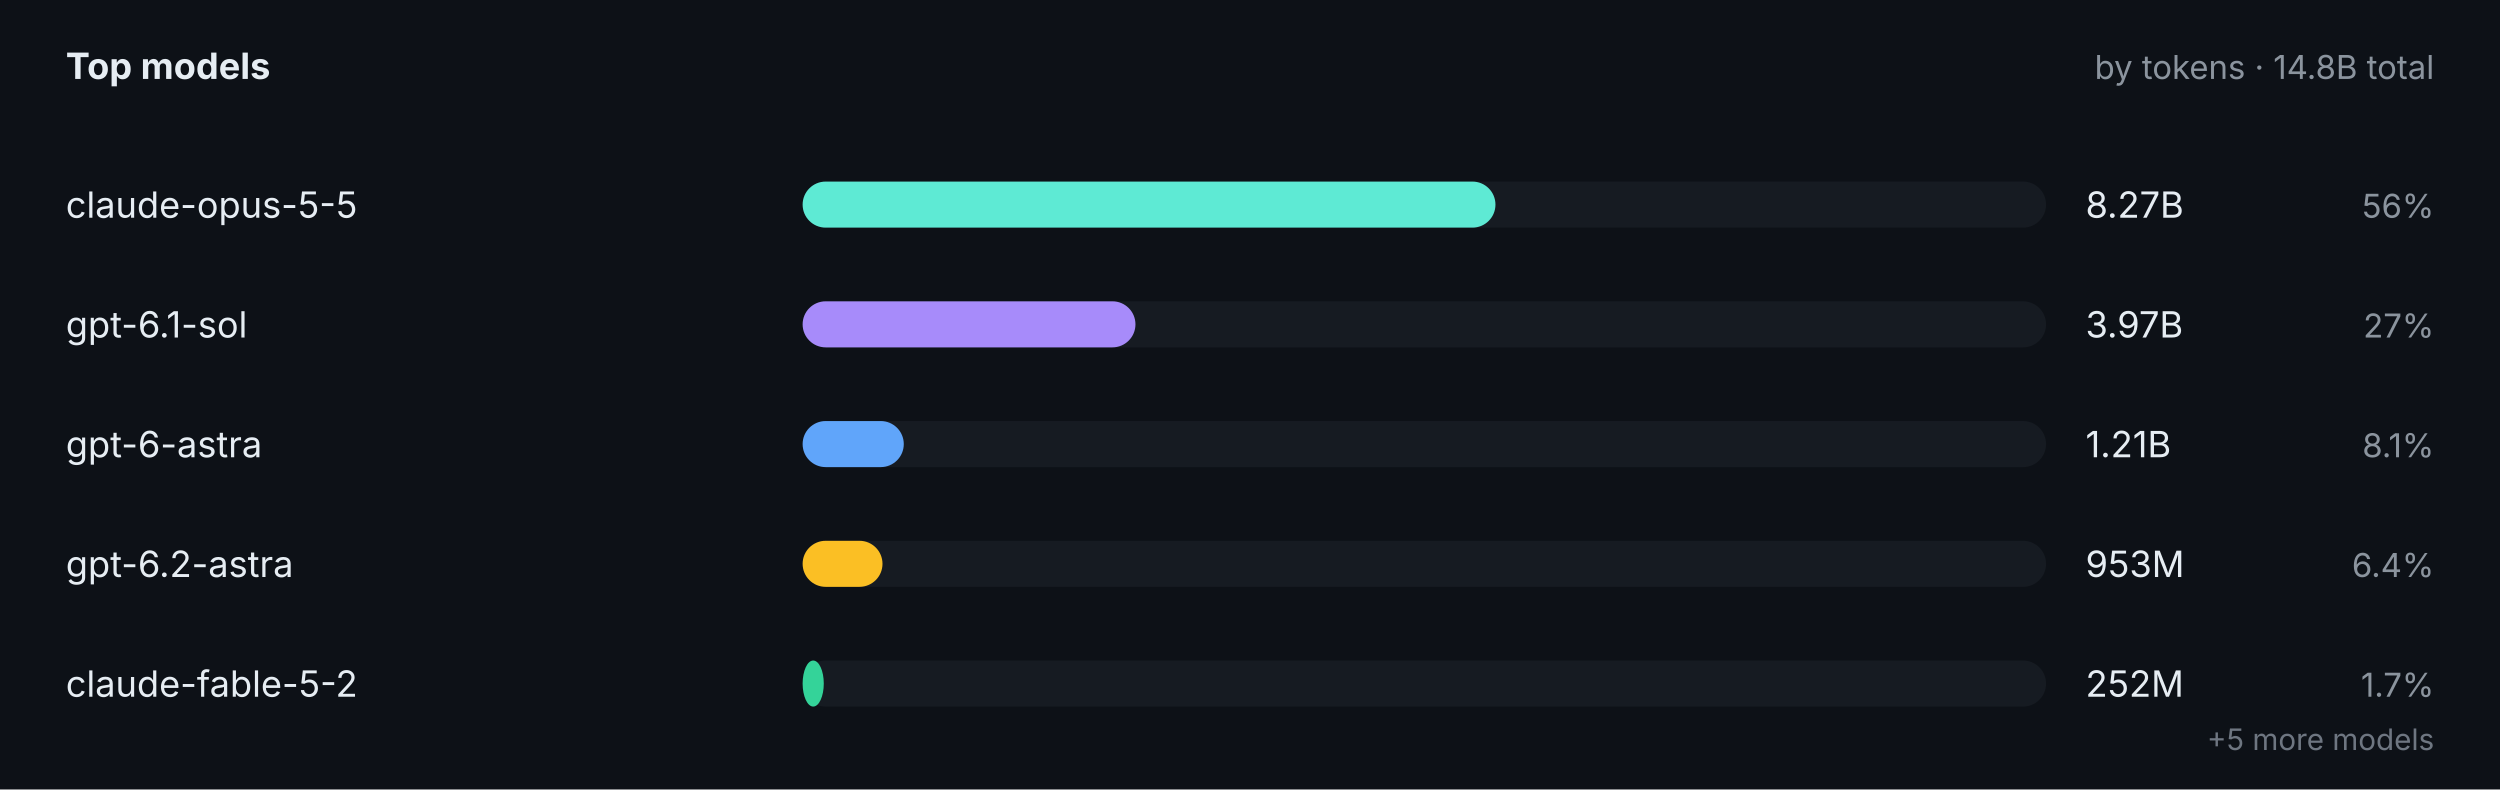
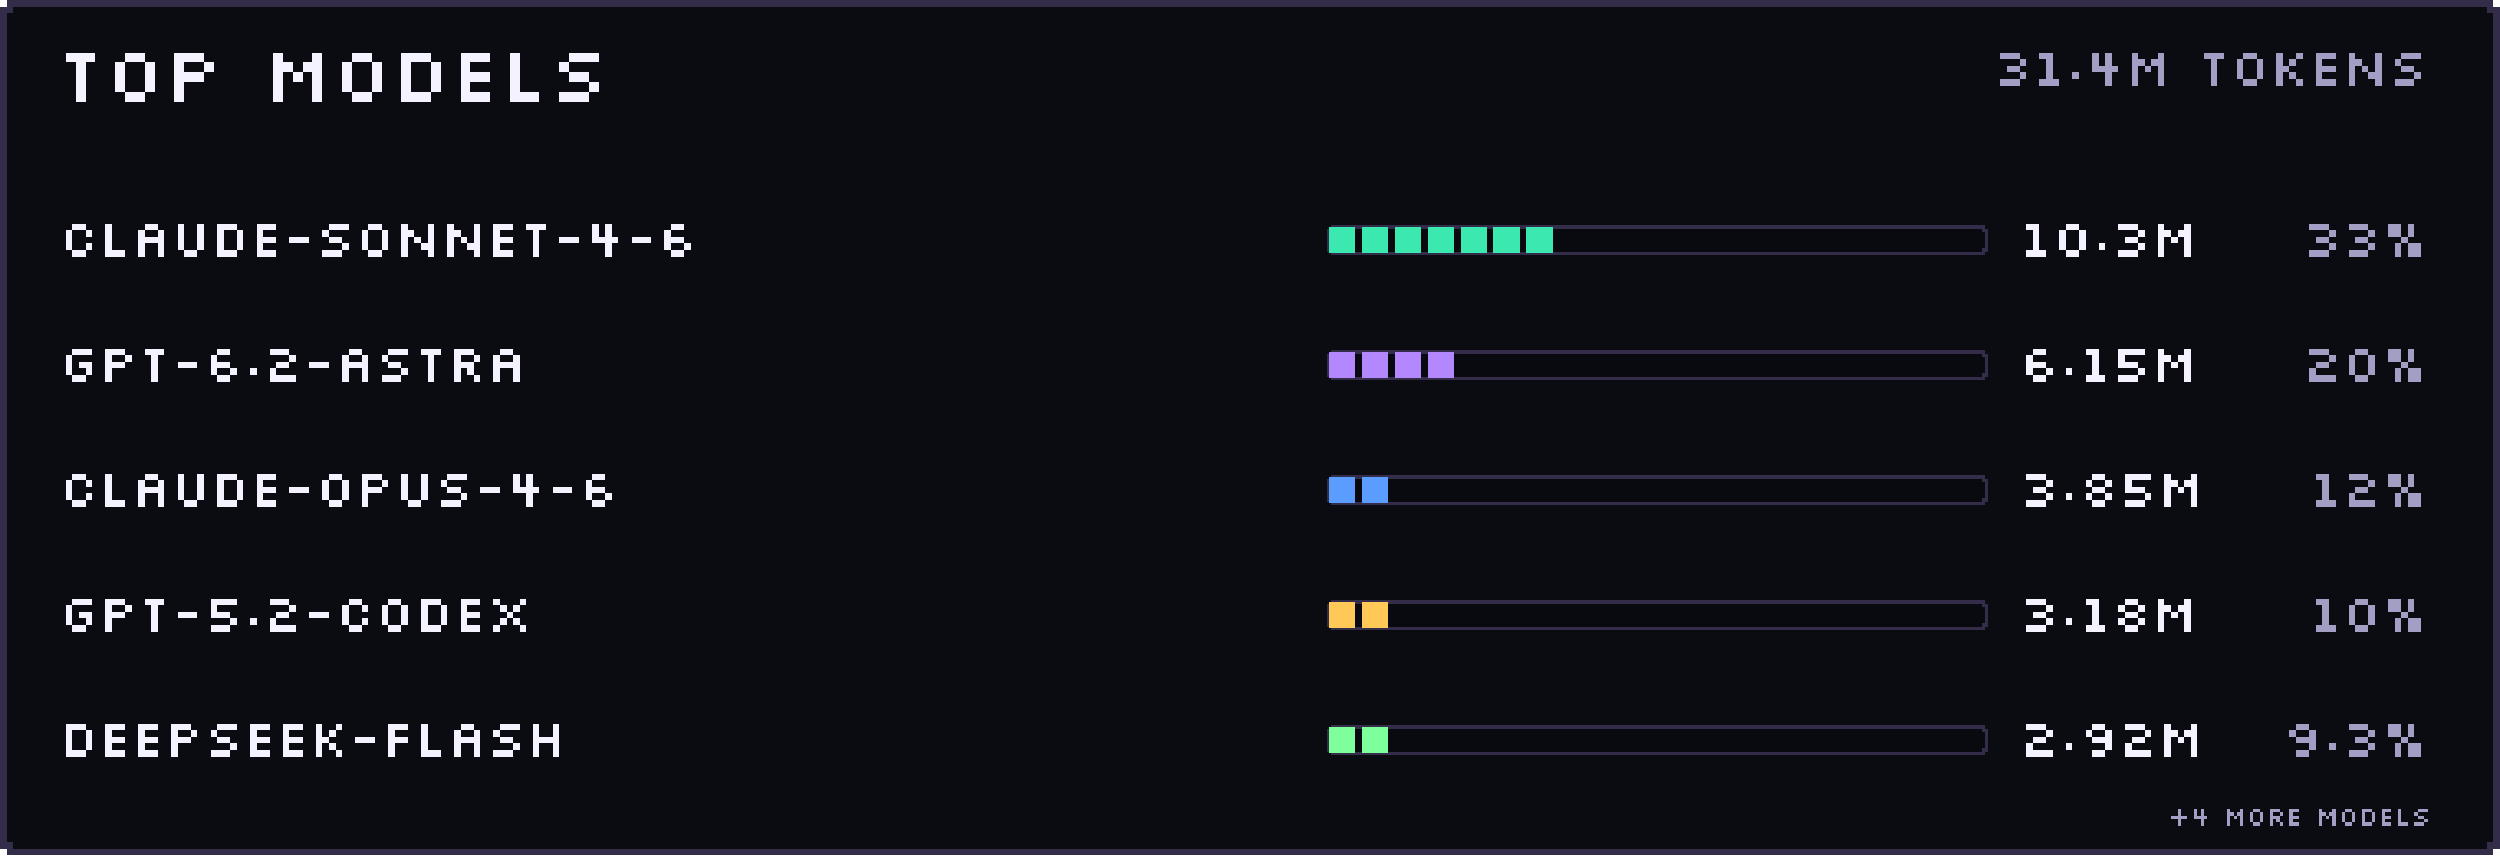
- <svg xmlns="http://www.w3.org/2000/svg" width="760" height="240" viewBox="0 0 760 240" role="img" aria-labelledby="ti-chart-title ti-chart-desc">
-   <rect class="ti-bg" width="760" height="240" fill="#0D1117" />
-   <g font-family="-apple-system,BlinkMacSystemFont,'Segoe UI',Ubuntu,'Helvetica Neue',sans-serif">
-     <text x="20" y="24" font-size="11" fill="#E6EDF3" font-weight="700" class="ti-text">Top models</text>
-     <text x="740" y="24" font-size="10" fill="#8B949E" text-anchor="end" class="ti-muted">by tokens · 14.8B total</text>
-     <text x="20" y="66.2" font-size="11" fill="#E6EDF3" class="ti-text">claude-opus-5-5</text>
-     <rect x="244" y="55.2" width="378" height="14" rx="7" fill="#161B22" class="ti-panel" />
-     <rect class="ti-m0" x="244" y="55.2" width="210.62" height="14" rx="7" fill="#5EEAD4" />
-     <text x="634" y="66.2" font-size="11" fill="#E6EDF3" class="ti-text">8.27B</text>
-     <text x="740" y="66.2" font-size="10" fill="#8B949E" text-anchor="end" class="ti-muted">56%</text>
-     <text x="20" y="102.6" font-size="11" fill="#E6EDF3" class="ti-text">gpt-6.1-sol</text>
-     <rect x="244" y="91.6" width="378" height="14" rx="7" fill="#161B22" class="ti-panel" />
-     <rect class="ti-m1" x="244" y="91.6" width="101.18" height="14" rx="7" fill="#A78BFA" />
-     <text x="634" y="102.6" font-size="11" fill="#E6EDF3" class="ti-text">3.97B</text>
-     <text x="740" y="102.6" font-size="10" fill="#8B949E" text-anchor="end" class="ti-muted">27%</text>
-     <text x="20" y="139" font-size="11" fill="#E6EDF3" class="ti-text">gpt-6-astra</text>
-     <rect x="244" y="128" width="378" height="14" rx="7" fill="#161B22" class="ti-panel" />
-     <rect class="ti-m2" x="244" y="128" width="30.75" height="14" rx="7" fill="#60A5FA" />
-     <text x="634" y="139" font-size="11" fill="#E6EDF3" class="ti-text">1.21B</text>
-     <text x="740" y="139" font-size="10" fill="#8B949E" text-anchor="end" class="ti-muted">8.1%</text>
-     <text x="20" y="175.4" font-size="11" fill="#E6EDF3" class="ti-text">gpt-6.2-astra</text>
-     <rect x="244" y="164.4" width="378" height="14" rx="7" fill="#161B22" class="ti-panel" />
-     <rect class="ti-m3" x="244" y="164.4" width="24.28" height="14" rx="7" fill="#FBBF24" />
-     <text x="634" y="175.4" font-size="11" fill="#E6EDF3" class="ti-text">953M</text>
-     <text x="740" y="175.4" font-size="10" fill="#8B949E" text-anchor="end" class="ti-muted">6.4%</text>
-     <text x="20" y="211.8" font-size="11" fill="#E6EDF3" class="ti-text">claude-fable-5-2</text>
-     <rect x="244" y="200.8" width="378" height="14" rx="7" fill="#161B22" class="ti-panel" />
-     <rect class="ti-m4" x="244" y="200.8" width="6.43" height="14" rx="7" fill="#34D399" />
-     <text x="634" y="211.8" font-size="11" fill="#E6EDF3" class="ti-text">252M</text>
-     <text x="740" y="211.8" font-size="10" fill="#8B949E" text-anchor="end" class="ti-muted">1.7%</text>
-     <text x="740" y="228" font-size="9" fill="#6E7681" text-anchor="end" class="ti-muted">+5 more models</text>
+ <svg xmlns="http://www.w3.org/2000/svg" width="760" height="260" viewBox="0 0 760 260" role="img" aria-labelledby="ti-chart-title ti-chart-desc">
+   <g shape-rendering="crispEdges">
+     <path d="M2 0h756v2h2v256h-2v2h-756v-2h-2v-256h2z" fill="#0b0b12" />
+     <path d="M3 1h754v2h2v254h-2v2h-754v-2h-2v-254h2z" fill="none" stroke="#332d4a" stroke-width="2" shape-rendering="crispEdges" />
+     <path d="M20 16h9v3h-9zM23 19h3v3h-3zM23 22h3v3h-3zM23 25h3v3h-3zM23 28h3v3h-3zM38 16h6v3h-6zM35 19h3v3h-3zM44 19h3v3h-3zM35 22h3v3h-3zM44 22h3v3h-3zM35 25h3v3h-3zM44 25h3v3h-3zM38 28h6v3h-6zM53 16h9v3h-9zM53 19h3v3h-3zM62 19h3v3h-3zM53 22h9v3h-9zM53 25h3v3h-3zM53 28h3v3h-3zM83 16h3v3h-3zM95 16h3v3h-3zM83 19h6v3h-6zM92 19h6v3h-6zM83 22h3v3h-3zM89 22h3v3h-3zM95 22h3v3h-3zM83 25h3v3h-3zM95 25h3v3h-3zM83 28h3v3h-3zM95 28h3v3h-3zM107 16h6v3h-6zM104 19h3v3h-3zM113 19h3v3h-3zM104 22h3v3h-3zM113 22h3v3h-3zM104 25h3v3h-3zM113 25h3v3h-3zM107 28h6v3h-6zM122 16h9v3h-9zM122 19h3v3h-3zM131 19h3v3h-3zM122 22h3v3h-3zM131 22h3v3h-3zM122 25h3v3h-3zM131 25h3v3h-3zM122 28h9v3h-9zM140 16h9v3h-9zM140 19h3v3h-3zM140 22h9v3h-9zM140 25h3v3h-3zM140 28h9v3h-9zM155 16h3v3h-3zM155 19h3v3h-3zM155 22h3v3h-3zM155 25h3v3h-3zM155 28h9v3h-9zM173 16h9v3h-9zM170 19h3v3h-3zM173 22h6v3h-6zM179 25h3v3h-3zM170 28h9v3h-9z" fill="#f4f2ff" shape-rendering="crispEdges" />
+     <path d="M608 16h6v2h-6zM614 18h2v2h-2zM610 20h4v2h-4zM614 22h2v2h-2zM608 24h6v2h-6zM620 16h4v2h-4zM622 18h2v2h-2zM622 20h2v2h-2zM622 22h2v2h-2zM620 24h6v2h-6zM630 22h2v2h-2zM636 16h2v2h-2zM640 16h2v2h-2zM636 18h2v2h-2zM640 18h2v2h-2zM636 20h8v2h-8zM640 22h2v2h-2zM640 24h2v2h-2zM648 16h2v2h-2zM656 16h2v2h-2zM648 18h4v2h-4zM654 18h4v2h-4zM648 20h2v2h-2zM652 20h2v2h-2zM656 20h2v2h-2zM648 22h2v2h-2zM656 22h2v2h-2zM648 24h2v2h-2zM656 24h2v2h-2zM670 16h6v2h-6zM672 18h2v2h-2zM672 20h2v2h-2zM672 22h2v2h-2zM672 24h2v2h-2zM682 16h4v2h-4zM680 18h2v2h-2zM686 18h2v2h-2zM680 20h2v2h-2zM686 20h2v2h-2zM680 22h2v2h-2zM686 22h2v2h-2zM682 24h4v2h-4zM692 16h2v2h-2zM698 16h2v2h-2zM692 18h2v2h-2zM696 18h2v2h-2zM692 20h4v2h-4zM692 22h2v2h-2zM696 22h2v2h-2zM692 24h2v2h-2zM698 24h2v2h-2zM704 16h6v2h-6zM704 18h2v2h-2zM704 20h6v2h-6zM704 22h2v2h-2zM704 24h6v2h-6zM714 16h2v2h-2zM722 16h2v2h-2zM714 18h4v2h-4zM722 18h2v2h-2zM714 20h2v2h-2zM718 20h2v2h-2zM722 20h2v2h-2zM714 22h2v2h-2zM720 22h4v2h-4zM714 24h2v2h-2zM722 24h2v2h-2zM730 16h6v2h-6zM728 18h2v2h-2zM730 20h4v2h-4zM734 22h2v2h-2zM728 24h6v2h-6z" fill="#a39fc4" shape-rendering="crispEdges" />
+     <path d="M662 246h1v1h-1zM662 247h1v1h-1zM660 248h5v1h-5zM662 249h1v1h-1zM662 250h1v1h-1zM667 246h1v1h-1zM669 246h1v1h-1zM667 247h1v1h-1zM669 247h1v1h-1zM667 248h4v1h-4zM669 249h1v1h-1zM669 250h1v1h-1zM677 246h1v1h-1zM681 246h1v1h-1zM677 247h2v1h-2zM680 247h2v1h-2zM677 248h1v1h-1zM679 248h1v1h-1zM681 248h1v1h-1zM677 249h1v1h-1zM681 249h1v1h-1zM677 250h1v1h-1zM681 250h1v1h-1zM685 246h2v1h-2zM684 247h1v1h-1zM687 247h1v1h-1zM684 248h1v1h-1zM687 248h1v1h-1zM684 249h1v1h-1zM687 249h1v1h-1zM685 250h2v1h-2zM690 246h3v1h-3zM690 247h1v1h-1zM693 247h1v1h-1zM690 248h3v1h-3zM690 249h1v1h-1zM692 249h1v1h-1zM690 250h1v1h-1zM693 250h1v1h-1zM696 246h3v1h-3zM696 247h1v1h-1zM696 248h3v1h-3zM696 249h1v1h-1zM696 250h3v1h-3zM705 246h1v1h-1zM709 246h1v1h-1zM705 247h2v1h-2zM708 247h2v1h-2zM705 248h1v1h-1zM707 248h1v1h-1zM709 248h1v1h-1zM705 249h1v1h-1zM709 249h1v1h-1zM705 250h1v1h-1zM709 250h1v1h-1zM713 246h2v1h-2zM712 247h1v1h-1zM715 247h1v1h-1zM712 248h1v1h-1zM715 248h1v1h-1zM712 249h1v1h-1zM715 249h1v1h-1zM713 250h2v1h-2zM718 246h3v1h-3zM718 247h1v1h-1zM721 247h1v1h-1zM718 248h1v1h-1zM721 248h1v1h-1zM718 249h1v1h-1zM721 249h1v1h-1zM718 250h3v1h-3zM724 246h3v1h-3zM724 247h1v1h-1zM724 248h3v1h-3zM724 249h1v1h-1zM724 250h3v1h-3zM729 246h1v1h-1zM729 247h1v1h-1zM729 248h1v1h-1zM729 249h1v1h-1zM729 250h3v1h-3zM735 246h3v1h-3zM734 247h1v1h-1zM735 248h2v1h-2zM737 249h1v1h-1zM734 250h3v1h-3z" fill="#a39fc4" shape-rendering="crispEdges" />
+     <path d="M22 68h4v2h-4zM20 70h2v2h-2zM26 70h2v2h-2zM20 72h2v2h-2zM20 74h2v2h-2zM26 74h2v2h-2zM22 76h4v2h-4zM32 68h2v2h-2zM32 70h2v2h-2zM32 72h2v2h-2zM32 74h2v2h-2zM32 76h6v2h-6zM44 68h4v2h-4zM42 70h2v2h-2zM48 70h2v2h-2zM42 72h8v2h-8zM42 74h2v2h-2zM48 74h2v2h-2zM42 76h2v2h-2zM48 76h2v2h-2zM54 68h2v2h-2zM60 68h2v2h-2zM54 70h2v2h-2zM60 70h2v2h-2zM54 72h2v2h-2zM60 72h2v2h-2zM54 74h2v2h-2zM60 74h2v2h-2zM56 76h4v2h-4zM66 68h6v2h-6zM66 70h2v2h-2zM72 70h2v2h-2zM66 72h2v2h-2zM72 72h2v2h-2zM66 74h2v2h-2zM72 74h2v2h-2zM66 76h6v2h-6zM78 68h6v2h-6zM78 70h2v2h-2zM78 72h6v2h-6zM78 74h2v2h-2zM78 76h6v2h-6zM88 72h6v2h-6zM100 68h6v2h-6zM98 70h2v2h-2zM100 72h4v2h-4zM104 74h2v2h-2zM98 76h6v2h-6zM112 68h4v2h-4zM110 70h2v2h-2zM116 70h2v2h-2zM110 72h2v2h-2zM116 72h2v2h-2zM110 74h2v2h-2zM116 74h2v2h-2zM112 76h4v2h-4zM122 68h2v2h-2zM130 68h2v2h-2zM122 70h4v2h-4zM130 70h2v2h-2zM122 72h2v2h-2zM126 72h2v2h-2zM130 72h2v2h-2zM122 74h2v2h-2zM128 74h4v2h-4zM122 76h2v2h-2zM130 76h2v2h-2zM136 68h2v2h-2zM144 68h2v2h-2zM136 70h4v2h-4zM144 70h2v2h-2zM136 72h2v2h-2zM140 72h2v2h-2zM144 72h2v2h-2zM136 74h2v2h-2zM142 74h4v2h-4zM136 76h2v2h-2zM144 76h2v2h-2zM150 68h6v2h-6zM150 70h2v2h-2zM150 72h6v2h-6zM150 74h2v2h-2zM150 76h6v2h-6zM160 68h6v2h-6zM162 70h2v2h-2zM162 72h2v2h-2zM162 74h2v2h-2zM162 76h2v2h-2zM170 72h6v2h-6zM180 68h2v2h-2zM184 68h2v2h-2zM180 70h2v2h-2zM184 70h2v2h-2zM180 72h8v2h-8zM184 74h2v2h-2zM184 76h2v2h-2zM192 72h6v2h-6zM204 68h4v2h-4zM202 70h2v2h-2zM202 72h6v2h-6zM202 74h2v2h-2zM208 74h2v2h-2zM204 76h4v2h-4z" fill="#f4f2ff" shape-rendering="crispEdges" />
+     <path d="M405 69h198v1h1v6h-1v1h-198v-1h-1v-6h1z" fill="#090910" />
+     <path d="M405 69h198v1h1v6h-1v1h-198v-1h-1v-6h1z" fill="none" stroke="#332d4a" stroke-width="1" shape-rendering="crispEdges" />
+     <rect x="404" y="69" width="8" height="8" fill="#3be8b0" />
+     <rect x="414" y="69" width="8" height="8" fill="#3be8b0" />
+     <rect x="424" y="69" width="8" height="8" fill="#3be8b0" />
+     <rect x="434" y="69" width="8" height="8" fill="#3be8b0" />
+     <rect x="444" y="69" width="8" height="8" fill="#3be8b0" />
+     <rect x="454" y="69" width="8" height="8" fill="#3be8b0" />
+     <rect x="464" y="69" width="8" height="8" fill="#3be8b0" />
+     <path d="M616 68h4v2h-4zM618 70h2v2h-2zM618 72h2v2h-2zM618 74h2v2h-2zM616 76h6v2h-6zM628 68h4v2h-4zM626 70h2v2h-2zM632 70h2v2h-2zM626 72h2v2h-2zM632 72h2v2h-2zM626 74h2v2h-2zM632 74h2v2h-2zM628 76h4v2h-4zM638 74h2v2h-2zM644 68h6v2h-6zM650 70h2v2h-2zM646 72h4v2h-4zM650 74h2v2h-2zM644 76h6v2h-6zM656 68h2v2h-2zM664 68h2v2h-2zM656 70h4v2h-4zM662 70h4v2h-4zM656 72h2v2h-2zM660 72h2v2h-2zM664 72h2v2h-2zM656 74h2v2h-2zM664 74h2v2h-2zM656 76h2v2h-2zM664 76h2v2h-2z" fill="#f4f2ff" shape-rendering="crispEdges" />
+     <path d="M702 68h6v2h-6zM708 70h2v2h-2zM704 72h4v2h-4zM708 74h2v2h-2zM702 76h6v2h-6zM714 68h6v2h-6zM720 70h2v2h-2zM716 72h4v2h-4zM720 74h2v2h-2zM714 76h6v2h-6zM726 68h4v2h-4zM732 68h2v2h-2zM726 70h4v2h-4zM732 70h2v2h-2zM730 72h2v2h-2zM728 74h2v2h-2zM732 74h4v2h-4zM728 76h2v2h-2zM732 76h4v2h-4z" fill="#a39fc4" shape-rendering="crispEdges" />
+     <path d="M22 106h6v2h-6zM20 108h2v2h-2zM20 110h2v2h-2zM24 110h4v2h-4zM20 112h2v2h-2zM26 112h2v2h-2zM22 114h4v2h-4zM32 106h6v2h-6zM32 108h2v2h-2zM38 108h2v2h-2zM32 110h6v2h-6zM32 112h2v2h-2zM32 114h2v2h-2zM44 106h6v2h-6zM46 108h2v2h-2zM46 110h2v2h-2zM46 112h2v2h-2zM46 114h2v2h-2zM54 110h6v2h-6zM66 106h4v2h-4zM64 108h2v2h-2zM64 110h6v2h-6zM64 112h2v2h-2zM70 112h2v2h-2zM66 114h4v2h-4zM76 112h2v2h-2zM82 106h6v2h-6zM88 108h2v2h-2zM84 110h4v2h-4zM82 112h2v2h-2zM82 114h8v2h-8zM94 110h6v2h-6zM106 106h4v2h-4zM104 108h2v2h-2zM110 108h2v2h-2zM104 110h8v2h-8zM104 112h2v2h-2zM110 112h2v2h-2zM104 114h2v2h-2zM110 114h2v2h-2zM118 106h6v2h-6zM116 108h2v2h-2zM118 110h4v2h-4zM122 112h2v2h-2zM116 114h6v2h-6zM128 106h6v2h-6zM130 108h2v2h-2zM130 110h2v2h-2zM130 112h2v2h-2zM130 114h2v2h-2zM138 106h6v2h-6zM138 108h2v2h-2zM144 108h2v2h-2zM138 110h6v2h-6zM138 112h2v2h-2zM142 112h2v2h-2zM138 114h2v2h-2zM144 114h2v2h-2zM152 106h4v2h-4zM150 108h2v2h-2zM156 108h2v2h-2zM150 110h8v2h-8zM150 112h2v2h-2zM156 112h2v2h-2zM150 114h2v2h-2zM156 114h2v2h-2z" fill="#f4f2ff" shape-rendering="crispEdges" />
+     <path d="M405 107h198v1h1v6h-1v1h-198v-1h-1v-6h1z" fill="#090910" />
+     <path d="M405 107h198v1h1v6h-1v1h-198v-1h-1v-6h1z" fill="none" stroke="#332d4a" stroke-width="1" shape-rendering="crispEdges" />
+     <rect x="404" y="107" width="8" height="8" fill="#b388ff" />
+     <rect x="414" y="107" width="8" height="8" fill="#b388ff" />
+     <rect x="424" y="107" width="8" height="8" fill="#b388ff" />
+     <rect x="434" y="107" width="8" height="8" fill="#b388ff" />
+     <path d="M618 106h4v2h-4zM616 108h2v2h-2zM616 110h6v2h-6zM616 112h2v2h-2zM622 112h2v2h-2zM618 114h4v2h-4zM628 112h2v2h-2zM634 106h4v2h-4zM636 108h2v2h-2zM636 110h2v2h-2zM636 112h2v2h-2zM634 114h6v2h-6zM644 106h8v2h-8zM644 108h2v2h-2zM644 110h6v2h-6zM650 112h2v2h-2zM644 114h6v2h-6zM656 106h2v2h-2zM664 106h2v2h-2zM656 108h4v2h-4zM662 108h4v2h-4zM656 110h2v2h-2zM660 110h2v2h-2zM664 110h2v2h-2zM656 112h2v2h-2zM664 112h2v2h-2zM656 114h2v2h-2zM664 114h2v2h-2z" fill="#f4f2ff" shape-rendering="crispEdges" />
+     <path d="M702 106h6v2h-6zM708 108h2v2h-2zM704 110h4v2h-4zM702 112h2v2h-2zM702 114h8v2h-8zM716 106h4v2h-4zM714 108h2v2h-2zM720 108h2v2h-2zM714 110h2v2h-2zM720 110h2v2h-2zM714 112h2v2h-2zM720 112h2v2h-2zM716 114h4v2h-4zM726 106h4v2h-4zM732 106h2v2h-2zM726 108h4v2h-4zM732 108h2v2h-2zM730 110h2v2h-2zM728 112h2v2h-2zM732 112h4v2h-4zM728 114h2v2h-2zM732 114h4v2h-4z" fill="#a39fc4" shape-rendering="crispEdges" />
+     <path d="M22 144h4v2h-4zM20 146h2v2h-2zM26 146h2v2h-2zM20 148h2v2h-2zM20 150h2v2h-2zM26 150h2v2h-2zM22 152h4v2h-4zM32 144h2v2h-2zM32 146h2v2h-2zM32 148h2v2h-2zM32 150h2v2h-2zM32 152h6v2h-6zM44 144h4v2h-4zM42 146h2v2h-2zM48 146h2v2h-2zM42 148h8v2h-8zM42 150h2v2h-2zM48 150h2v2h-2zM42 152h2v2h-2zM48 152h2v2h-2zM54 144h2v2h-2zM60 144h2v2h-2zM54 146h2v2h-2zM60 146h2v2h-2zM54 148h2v2h-2zM60 148h2v2h-2zM54 150h2v2h-2zM60 150h2v2h-2zM56 152h4v2h-4zM66 144h6v2h-6zM66 146h2v2h-2zM72 146h2v2h-2zM66 148h2v2h-2zM72 148h2v2h-2zM66 150h2v2h-2zM72 150h2v2h-2zM66 152h6v2h-6zM78 144h6v2h-6zM78 146h2v2h-2zM78 148h6v2h-6zM78 150h2v2h-2zM78 152h6v2h-6zM88 148h6v2h-6zM100 144h4v2h-4zM98 146h2v2h-2zM104 146h2v2h-2zM98 148h2v2h-2zM104 148h2v2h-2zM98 150h2v2h-2zM104 150h2v2h-2zM100 152h4v2h-4zM110 144h6v2h-6zM110 146h2v2h-2zM116 146h2v2h-2zM110 148h6v2h-6zM110 150h2v2h-2zM110 152h2v2h-2zM122 144h2v2h-2zM128 144h2v2h-2zM122 146h2v2h-2zM128 146h2v2h-2zM122 148h2v2h-2zM128 148h2v2h-2zM122 150h2v2h-2zM128 150h2v2h-2zM124 152h4v2h-4zM136 144h6v2h-6zM134 146h2v2h-2zM136 148h4v2h-4zM140 150h2v2h-2zM134 152h6v2h-6zM146 148h6v2h-6zM156 144h2v2h-2zM160 144h2v2h-2zM156 146h2v2h-2zM160 146h2v2h-2zM156 148h8v2h-8zM160 150h2v2h-2zM160 152h2v2h-2zM168 148h6v2h-6zM180 144h4v2h-4zM178 146h2v2h-2zM178 148h6v2h-6zM178 150h2v2h-2zM184 150h2v2h-2zM180 152h4v2h-4z" fill="#f4f2ff" shape-rendering="crispEdges" />
+     <path d="M405 145h198v1h1v6h-1v1h-198v-1h-1v-6h1z" fill="#090910" />
+     <path d="M405 145h198v1h1v6h-1v1h-198v-1h-1v-6h1z" fill="none" stroke="#332d4a" stroke-width="1" shape-rendering="crispEdges" />
+     <rect x="404" y="145" width="8" height="8" fill="#5b9dff" />
+     <rect x="414" y="145" width="8" height="8" fill="#5b9dff" />
+     <path d="M616 144h6v2h-6zM622 146h2v2h-2zM618 148h4v2h-4zM622 150h2v2h-2zM616 152h6v2h-6zM628 150h2v2h-2zM636 144h4v2h-4zM634 146h2v2h-2zM640 146h2v2h-2zM636 148h4v2h-4zM634 150h2v2h-2zM640 150h2v2h-2zM636 152h4v2h-4zM646 144h8v2h-8zM646 146h2v2h-2zM646 148h6v2h-6zM652 150h2v2h-2zM646 152h6v2h-6zM658 144h2v2h-2zM666 144h2v2h-2zM658 146h4v2h-4zM664 146h4v2h-4zM658 148h2v2h-2zM662 148h2v2h-2zM666 148h2v2h-2zM658 150h2v2h-2zM666 150h2v2h-2zM658 152h2v2h-2zM666 152h2v2h-2z" fill="#f4f2ff" shape-rendering="crispEdges" />
+     <path d="M704 144h4v2h-4zM706 146h2v2h-2zM706 148h2v2h-2zM706 150h2v2h-2zM704 152h6v2h-6zM714 144h6v2h-6zM720 146h2v2h-2zM716 148h4v2h-4zM714 150h2v2h-2zM714 152h8v2h-8zM726 144h4v2h-4zM732 144h2v2h-2zM726 146h4v2h-4zM732 146h2v2h-2zM730 148h2v2h-2zM728 150h2v2h-2zM732 150h4v2h-4zM728 152h2v2h-2zM732 152h4v2h-4z" fill="#a39fc4" shape-rendering="crispEdges" />
+     <path d="M22 182h6v2h-6zM20 184h2v2h-2zM20 186h2v2h-2zM24 186h4v2h-4zM20 188h2v2h-2zM26 188h2v2h-2zM22 190h4v2h-4zM32 182h6v2h-6zM32 184h2v2h-2zM38 184h2v2h-2zM32 186h6v2h-6zM32 188h2v2h-2zM32 190h2v2h-2zM44 182h6v2h-6zM46 184h2v2h-2zM46 186h2v2h-2zM46 188h2v2h-2zM46 190h2v2h-2zM54 186h6v2h-6zM64 182h8v2h-8zM64 184h2v2h-2zM64 186h6v2h-6zM70 188h2v2h-2zM64 190h6v2h-6zM76 188h2v2h-2zM82 182h6v2h-6zM88 184h2v2h-2zM84 186h4v2h-4zM82 188h2v2h-2zM82 190h8v2h-8zM94 186h6v2h-6zM106 182h4v2h-4zM104 184h2v2h-2zM110 184h2v2h-2zM104 186h2v2h-2zM104 188h2v2h-2zM110 188h2v2h-2zM106 190h4v2h-4zM118 182h4v2h-4zM116 184h2v2h-2zM122 184h2v2h-2zM116 186h2v2h-2zM122 186h2v2h-2zM116 188h2v2h-2zM122 188h2v2h-2zM118 190h4v2h-4zM128 182h6v2h-6zM128 184h2v2h-2zM134 184h2v2h-2zM128 186h2v2h-2zM134 186h2v2h-2zM128 188h2v2h-2zM134 188h2v2h-2zM128 190h6v2h-6zM140 182h6v2h-6zM140 184h2v2h-2zM140 186h6v2h-6zM140 188h2v2h-2zM140 190h6v2h-6zM150 182h2v2h-2zM158 182h2v2h-2zM152 184h2v2h-2zM156 184h2v2h-2zM154 186h2v2h-2zM152 188h2v2h-2zM156 188h2v2h-2zM150 190h2v2h-2zM158 190h2v2h-2z" fill="#f4f2ff" shape-rendering="crispEdges" />
+     <path d="M405 183h198v1h1v6h-1v1h-198v-1h-1v-6h1z" fill="#090910" />
+     <path d="M405 183h198v1h1v6h-1v1h-198v-1h-1v-6h1z" fill="none" stroke="#332d4a" stroke-width="1" shape-rendering="crispEdges" />
+     <rect x="404" y="183" width="8" height="8" fill="#ffc857" />
+     <rect x="414" y="183" width="8" height="8" fill="#ffc857" />
+     <path d="M616 182h6v2h-6zM622 184h2v2h-2zM618 186h4v2h-4zM622 188h2v2h-2zM616 190h6v2h-6zM628 188h2v2h-2zM634 182h4v2h-4zM636 184h2v2h-2zM636 186h2v2h-2zM636 188h2v2h-2zM634 190h6v2h-6zM646 182h4v2h-4zM644 184h2v2h-2zM650 184h2v2h-2zM646 186h4v2h-4zM644 188h2v2h-2zM650 188h2v2h-2zM646 190h4v2h-4zM656 182h2v2h-2zM664 182h2v2h-2zM656 184h4v2h-4zM662 184h4v2h-4zM656 186h2v2h-2zM660 186h2v2h-2zM664 186h2v2h-2zM656 188h2v2h-2zM664 188h2v2h-2zM656 190h2v2h-2zM664 190h2v2h-2z" fill="#f4f2ff" shape-rendering="crispEdges" />
+     <path d="M704 182h4v2h-4zM706 184h2v2h-2zM706 186h2v2h-2zM706 188h2v2h-2zM704 190h6v2h-6zM716 182h4v2h-4zM714 184h2v2h-2zM720 184h2v2h-2zM714 186h2v2h-2zM720 186h2v2h-2zM714 188h2v2h-2zM720 188h2v2h-2zM716 190h4v2h-4zM726 182h4v2h-4zM732 182h2v2h-2zM726 184h4v2h-4zM732 184h2v2h-2zM730 186h2v2h-2zM728 188h2v2h-2zM732 188h4v2h-4zM728 190h2v2h-2zM732 190h4v2h-4z" fill="#a39fc4" shape-rendering="crispEdges" />
+     <path d="M20 220h6v2h-6zM20 222h2v2h-2zM26 222h2v2h-2zM20 224h2v2h-2zM26 224h2v2h-2zM20 226h2v2h-2zM26 226h2v2h-2zM20 228h6v2h-6zM32 220h6v2h-6zM32 222h2v2h-2zM32 224h6v2h-6zM32 226h2v2h-2zM32 228h6v2h-6zM42 220h6v2h-6zM42 222h2v2h-2zM42 224h6v2h-6zM42 226h2v2h-2zM42 228h6v2h-6zM52 220h6v2h-6zM52 222h2v2h-2zM58 222h2v2h-2zM52 224h6v2h-6zM52 226h2v2h-2zM52 228h2v2h-2zM66 220h6v2h-6zM64 222h2v2h-2zM66 224h4v2h-4zM70 226h2v2h-2zM64 228h6v2h-6zM76 220h6v2h-6zM76 222h2v2h-2zM76 224h6v2h-6zM76 226h2v2h-2zM76 228h6v2h-6zM86 220h6v2h-6zM86 222h2v2h-2zM86 224h6v2h-6zM86 226h2v2h-2zM86 228h6v2h-6zM96 220h2v2h-2zM102 220h2v2h-2zM96 222h2v2h-2zM100 222h2v2h-2zM96 224h4v2h-4zM96 226h2v2h-2zM100 226h2v2h-2zM96 228h2v2h-2zM102 228h2v2h-2zM108 224h6v2h-6zM118 220h6v2h-6zM118 222h2v2h-2zM118 224h6v2h-6zM118 226h2v2h-2zM118 228h2v2h-2zM128 220h2v2h-2zM128 222h2v2h-2zM128 224h2v2h-2zM128 226h2v2h-2zM128 228h6v2h-6zM140 220h4v2h-4zM138 222h2v2h-2zM144 222h2v2h-2zM138 224h8v2h-8zM138 226h2v2h-2zM144 226h2v2h-2zM138 228h2v2h-2zM144 228h2v2h-2zM152 220h6v2h-6zM150 222h2v2h-2zM152 224h4v2h-4zM156 226h2v2h-2zM150 228h6v2h-6zM162 220h2v2h-2zM168 220h2v2h-2zM162 222h2v2h-2zM168 222h2v2h-2zM162 224h8v2h-8zM162 226h2v2h-2zM168 226h2v2h-2zM162 228h2v2h-2zM168 228h2v2h-2z" fill="#f4f2ff" shape-rendering="crispEdges" />
+     <path d="M405 221h198v1h1v6h-1v1h-198v-1h-1v-6h1z" fill="#090910" />
+     <path d="M405 221h198v1h1v6h-1v1h-198v-1h-1v-6h1z" fill="none" stroke="#332d4a" stroke-width="1" shape-rendering="crispEdges" />
+     <rect x="404" y="221" width="8" height="8" fill="#7dff9b" />
+     <rect x="414" y="221" width="8" height="8" fill="#7dff9b" />
+     <path d="M616 220h6v2h-6zM622 222h2v2h-2zM618 224h4v2h-4zM616 226h2v2h-2zM616 228h8v2h-8zM628 226h2v2h-2zM636 220h4v2h-4zM634 222h2v2h-2zM640 222h2v2h-2zM636 224h6v2h-6zM640 226h2v2h-2zM636 228h4v2h-4zM646 220h6v2h-6zM652 222h2v2h-2zM648 224h4v2h-4zM646 226h2v2h-2zM646 228h8v2h-8zM658 220h2v2h-2zM666 220h2v2h-2zM658 222h4v2h-4zM664 222h4v2h-4zM658 224h2v2h-2zM662 224h2v2h-2zM666 224h2v2h-2zM658 226h2v2h-2zM666 226h2v2h-2zM658 228h2v2h-2zM666 228h2v2h-2z" fill="#f4f2ff" shape-rendering="crispEdges" />
+     <path d="M698 220h4v2h-4zM696 222h2v2h-2zM702 222h2v2h-2zM698 224h6v2h-6zM702 226h2v2h-2zM698 228h4v2h-4zM708 226h2v2h-2zM714 220h6v2h-6zM720 222h2v2h-2zM716 224h4v2h-4zM720 226h2v2h-2zM714 228h6v2h-6zM726 220h4v2h-4zM732 220h2v2h-2zM726 222h4v2h-4zM732 222h2v2h-2zM730 224h2v2h-2zM728 226h2v2h-2zM732 226h4v2h-4zM728 228h2v2h-2zM732 228h4v2h-4z" fill="#a39fc4" shape-rendering="crispEdges" />
  </g>
</svg>
